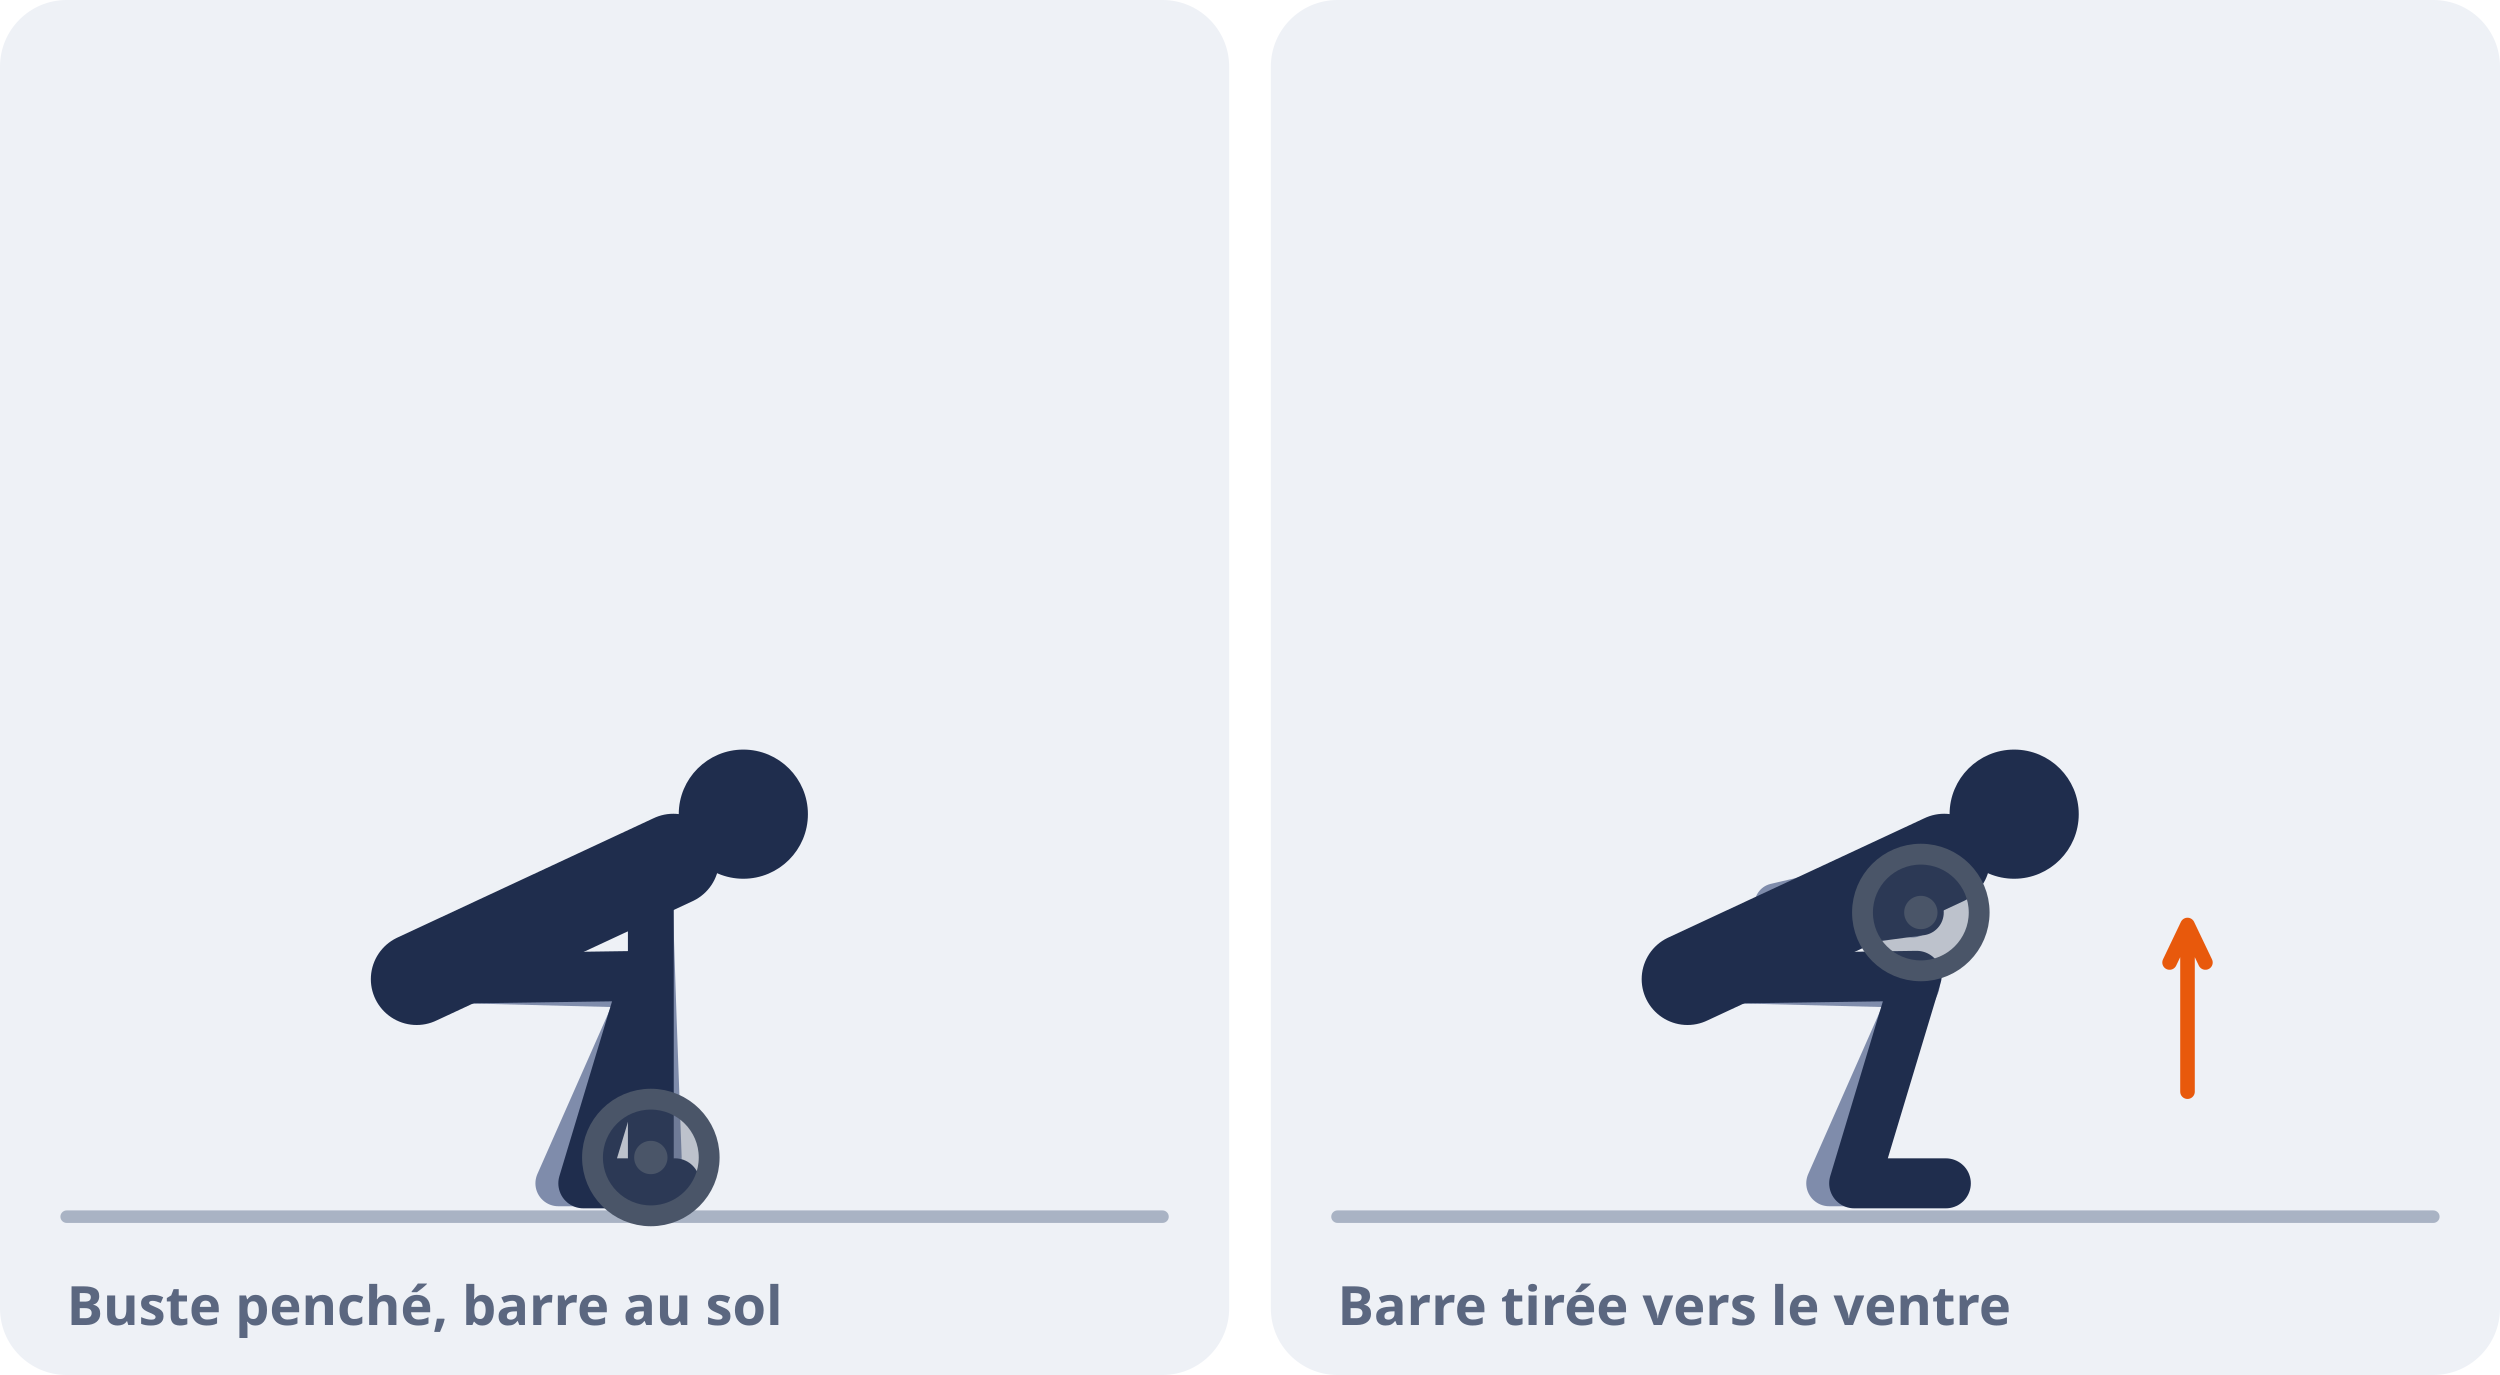
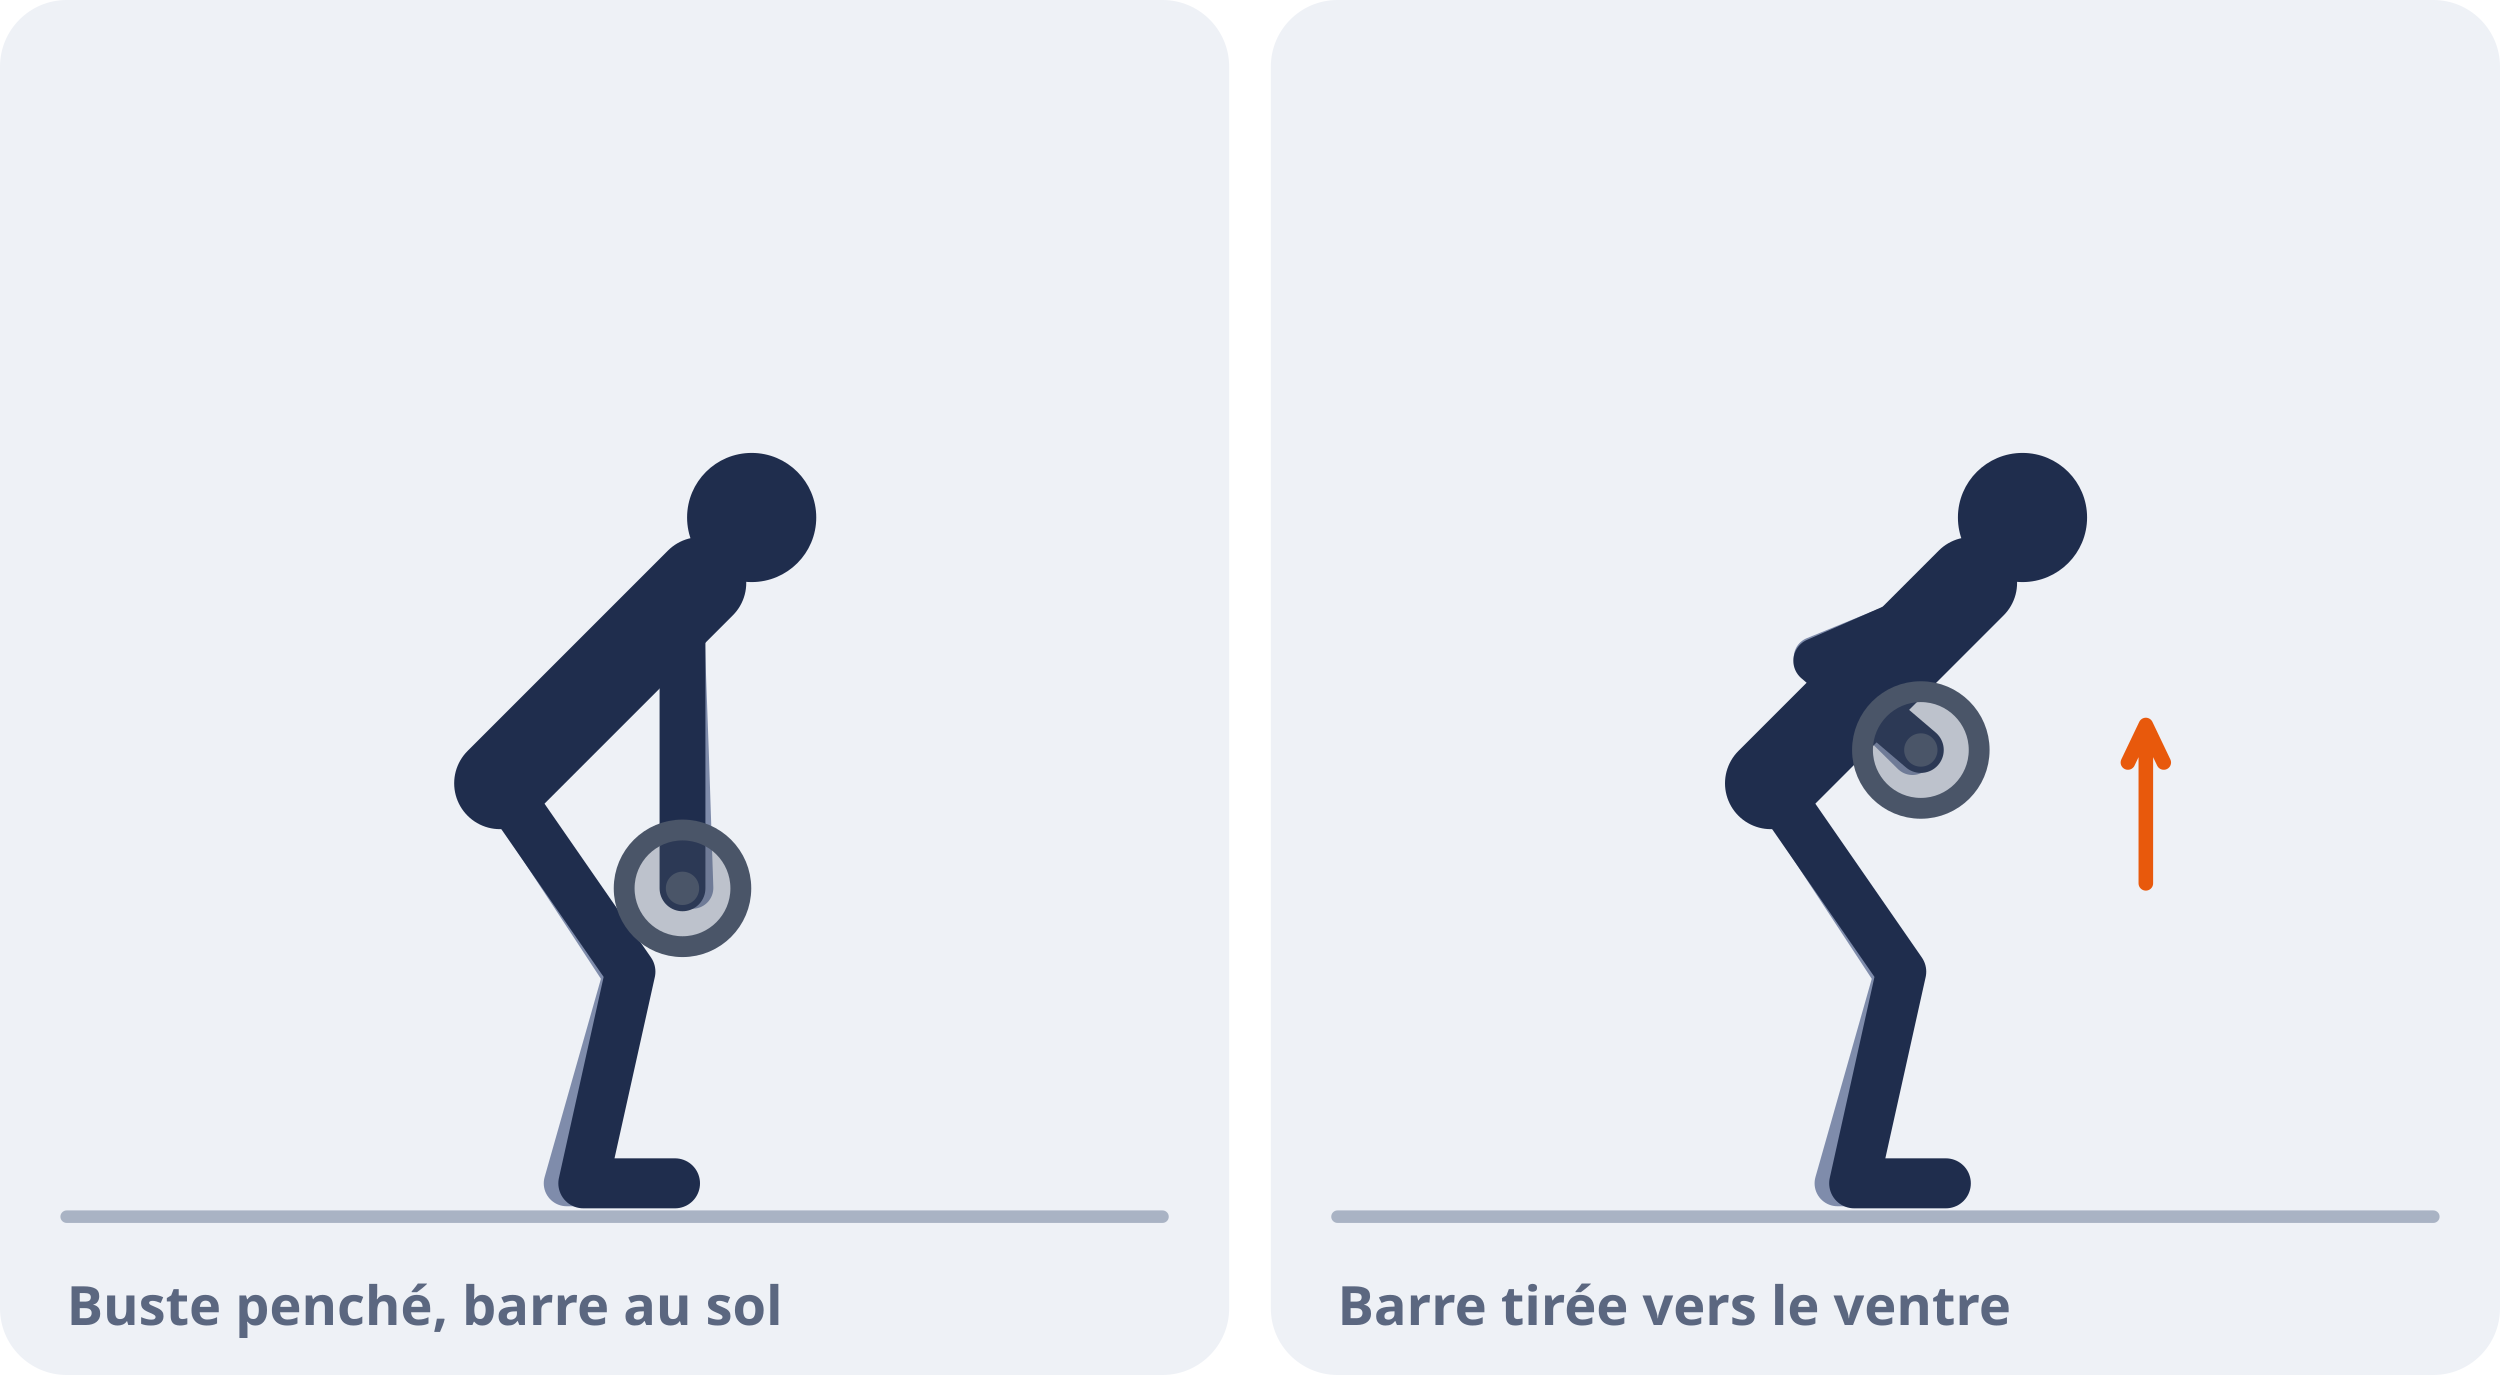
<svg xmlns="http://www.w3.org/2000/svg" viewBox="0 0 600 330" role="img" aria-labelledby="t">
  <style>.bg{fill:#eef1f6}.gr{stroke:#a9b3c4;stroke-width:3;stroke-linecap:round}.bn{stroke:#1f2d4d;fill:none;stroke-linecap:round;stroke-linejoin:round}.bf{stroke:#7f8cab;fill:none;stroke-linecap:round;stroke-linejoin:round}.bh{fill:#1f2d4d}.pr{fill:#c9d1de;stroke:#9aa5b8;stroke-width:1.5}.wb{fill:#dbe1ec}.prl{stroke:#9aa5b8;fill:none;stroke-linecap:round}.ac{stroke:#e8590c;fill:#e8590c;stroke-linecap:round}polyline.ac{fill:none}.arw{stroke:#e8590c;stroke-width:3.5;fill:none;stroke-linecap:round;stroke-linejoin:round}.arc{stroke:#e8590c;stroke-width:3;fill:none;stroke-dasharray:6 5}.tw{stroke:#e0a93c;fill:none;stroke-linecap:round;stroke-linejoin:round}.db{stroke:#4a5568}.dbi{stroke:#8793a8}.bag{fill:#3b7a57;stroke:#285a3f;stroke-width:1.5}.bagp{fill:#2f6849}.pl{fill:#4a5568;fill-opacity:.3;stroke:#4a5568;stroke-width:5}.plh{fill:#4a5568}.pl2{fill:#4a5568;stroke:#2d3748;stroke-width:1}.sf{stroke:#e0a93c;fill:none;stroke-linecap:round}.lbl{font:600 13px system-ui,sans-serif;fill:#5b6780}@media (prefers-color-scheme:dark){.pl{fill:#b5bfd3;stroke:#b5bfd3}.plh{fill:#b5bfd3}.pl2{fill:#b5bfd3;stroke:#e8edf7}.sf{stroke:#d9b56a}.bg{fill:#1b2233}.gr{stroke:#4a5670}.bn{stroke:#e8edf7}.bf{stroke:#8a97b5}.bh{fill:#e8edf7}.pr{fill:#2d3750;stroke:#4a5670}.wb{fill:#252e44}.prl{stroke:#56637f}.ac{stroke:#ff8a3d;fill:#ff8a3d}.arw,.arc{stroke:#ff8a3d}.tw{stroke:#d9b56a}.db{stroke:#b5bfd3}.dbi{stroke:#7b87a0}.lbl{fill:#9fb0cf}}</style>
  <rect class="bg" x="0" y="0" width="295" height="330" rx="16" />
  <line class="gr" x1="16" y1="292" x2="279" y2="292" />
-   <polyline class="bf" stroke-width="10" points="156.2,208.8 157.4,244.8 158.6,277.8" />
-   <polyline class="bf" stroke-width="11" points="100,235 155,236.4 134,284 156,284" />
-   <polyline class="bn" stroke-width="22" points="100,235 161.6,206.3" />
-   <polyline class="bn" stroke-width="12" points="100,235 155,234.2 140,284 162,284" />
-   <polyline class="bn" stroke-width="11" points="156.2,208.8 156.2,244.8 156.2,277.8" />
-   <circle class="bn bh" cx="178.4" cy="195.4" r="15" />
-   <circle class="pl" cx="156.2" cy="277.8" r="14" />
-   <circle class="plh" cx="156.2" cy="277.8" r="4" />
+   <polyline class="bf" stroke-width="10" points="163.8,144.2 165.1,180.1 166.2,213.1" />
+   <polyline class="bf" stroke-width="11" points="120,188 150.2,234 136,284 158,284" />
+   <polyline class="bn" stroke-width="22" points="120,188 168.1,139.9" />
+   <polyline class="bn" stroke-width="12" points="120,188 151.3,233.2 140,284 162,284" />
+   <polyline class="bn" stroke-width="11" points="163.8,144.2 163.8,180.2 163.8,213.2" />
+   <circle class="bn bh" cx="180.4" cy="124.2" r="15" />
+   <circle class="pl" cx="163.8" cy="213.2" r="14" />
+   <circle class="plh" cx="163.8" cy="213.2" r="4" />
  <text class="lbl" x="16" y="318">Buste penché, barre au sol</text>
  <rect class="bg" x="305" y="0" width="295" height="330" rx="16" />
  <line class="gr" x1="321" y1="292" x2="584" y2="292" />
-   <polyline class="bf" stroke-width="10" points="461.2,208.8 426.1,217 459,220" />
-   <polyline class="bf" stroke-width="11" points="405,235 460,236.4 439,284 461,284" />
-   <polyline class="bn" stroke-width="22" points="405,235 466.6,206.3" />
-   <polyline class="bn" stroke-width="12" points="405,235 460,234.2 445,284 467,284" />
-   <polyline class="bn" stroke-width="11" points="461.2,208.8 428.3,223.4 461,219" />
-   <circle class="bn bh" cx="483.4" cy="195.4" r="15" />
-   <circle class="pl" cx="461" cy="219" r="14" />
-   <circle class="plh" cx="461" cy="219" r="4" />
-   <path class="arw" d="M525,262 L525,222 M529.3,231 L525,222 L520.7,231" />
+   <polyline class="bf" stroke-width="10" points="468.8,144.2 435.5,157.8 459,181" />
+   <polyline class="bf" stroke-width="11" points="425,188 455.2,234 441,284 463,284" />
+   <polyline class="bn" stroke-width="22" points="425,188 473.1,139.9" />
+   <polyline class="bn" stroke-width="12" points="425,188 456.3,233.2 445,284 467,284" />
+   <polyline class="bn" stroke-width="11" points="468.8,144.2 435.9,158.6 461,180" />
+   <circle class="bn bh" cx="485.4" cy="124.2" r="15" />
+   <circle class="pl" cx="461" cy="180" r="14" />
+   <circle class="plh" cx="461" cy="180" r="4" />
+   <path class="arw" d="M515,212 L515,174 M519.3,183 L515,174 L510.7,183" />
  <text class="lbl" x="321" y="318">Barre tirée vers le ventre</text>
</svg>
